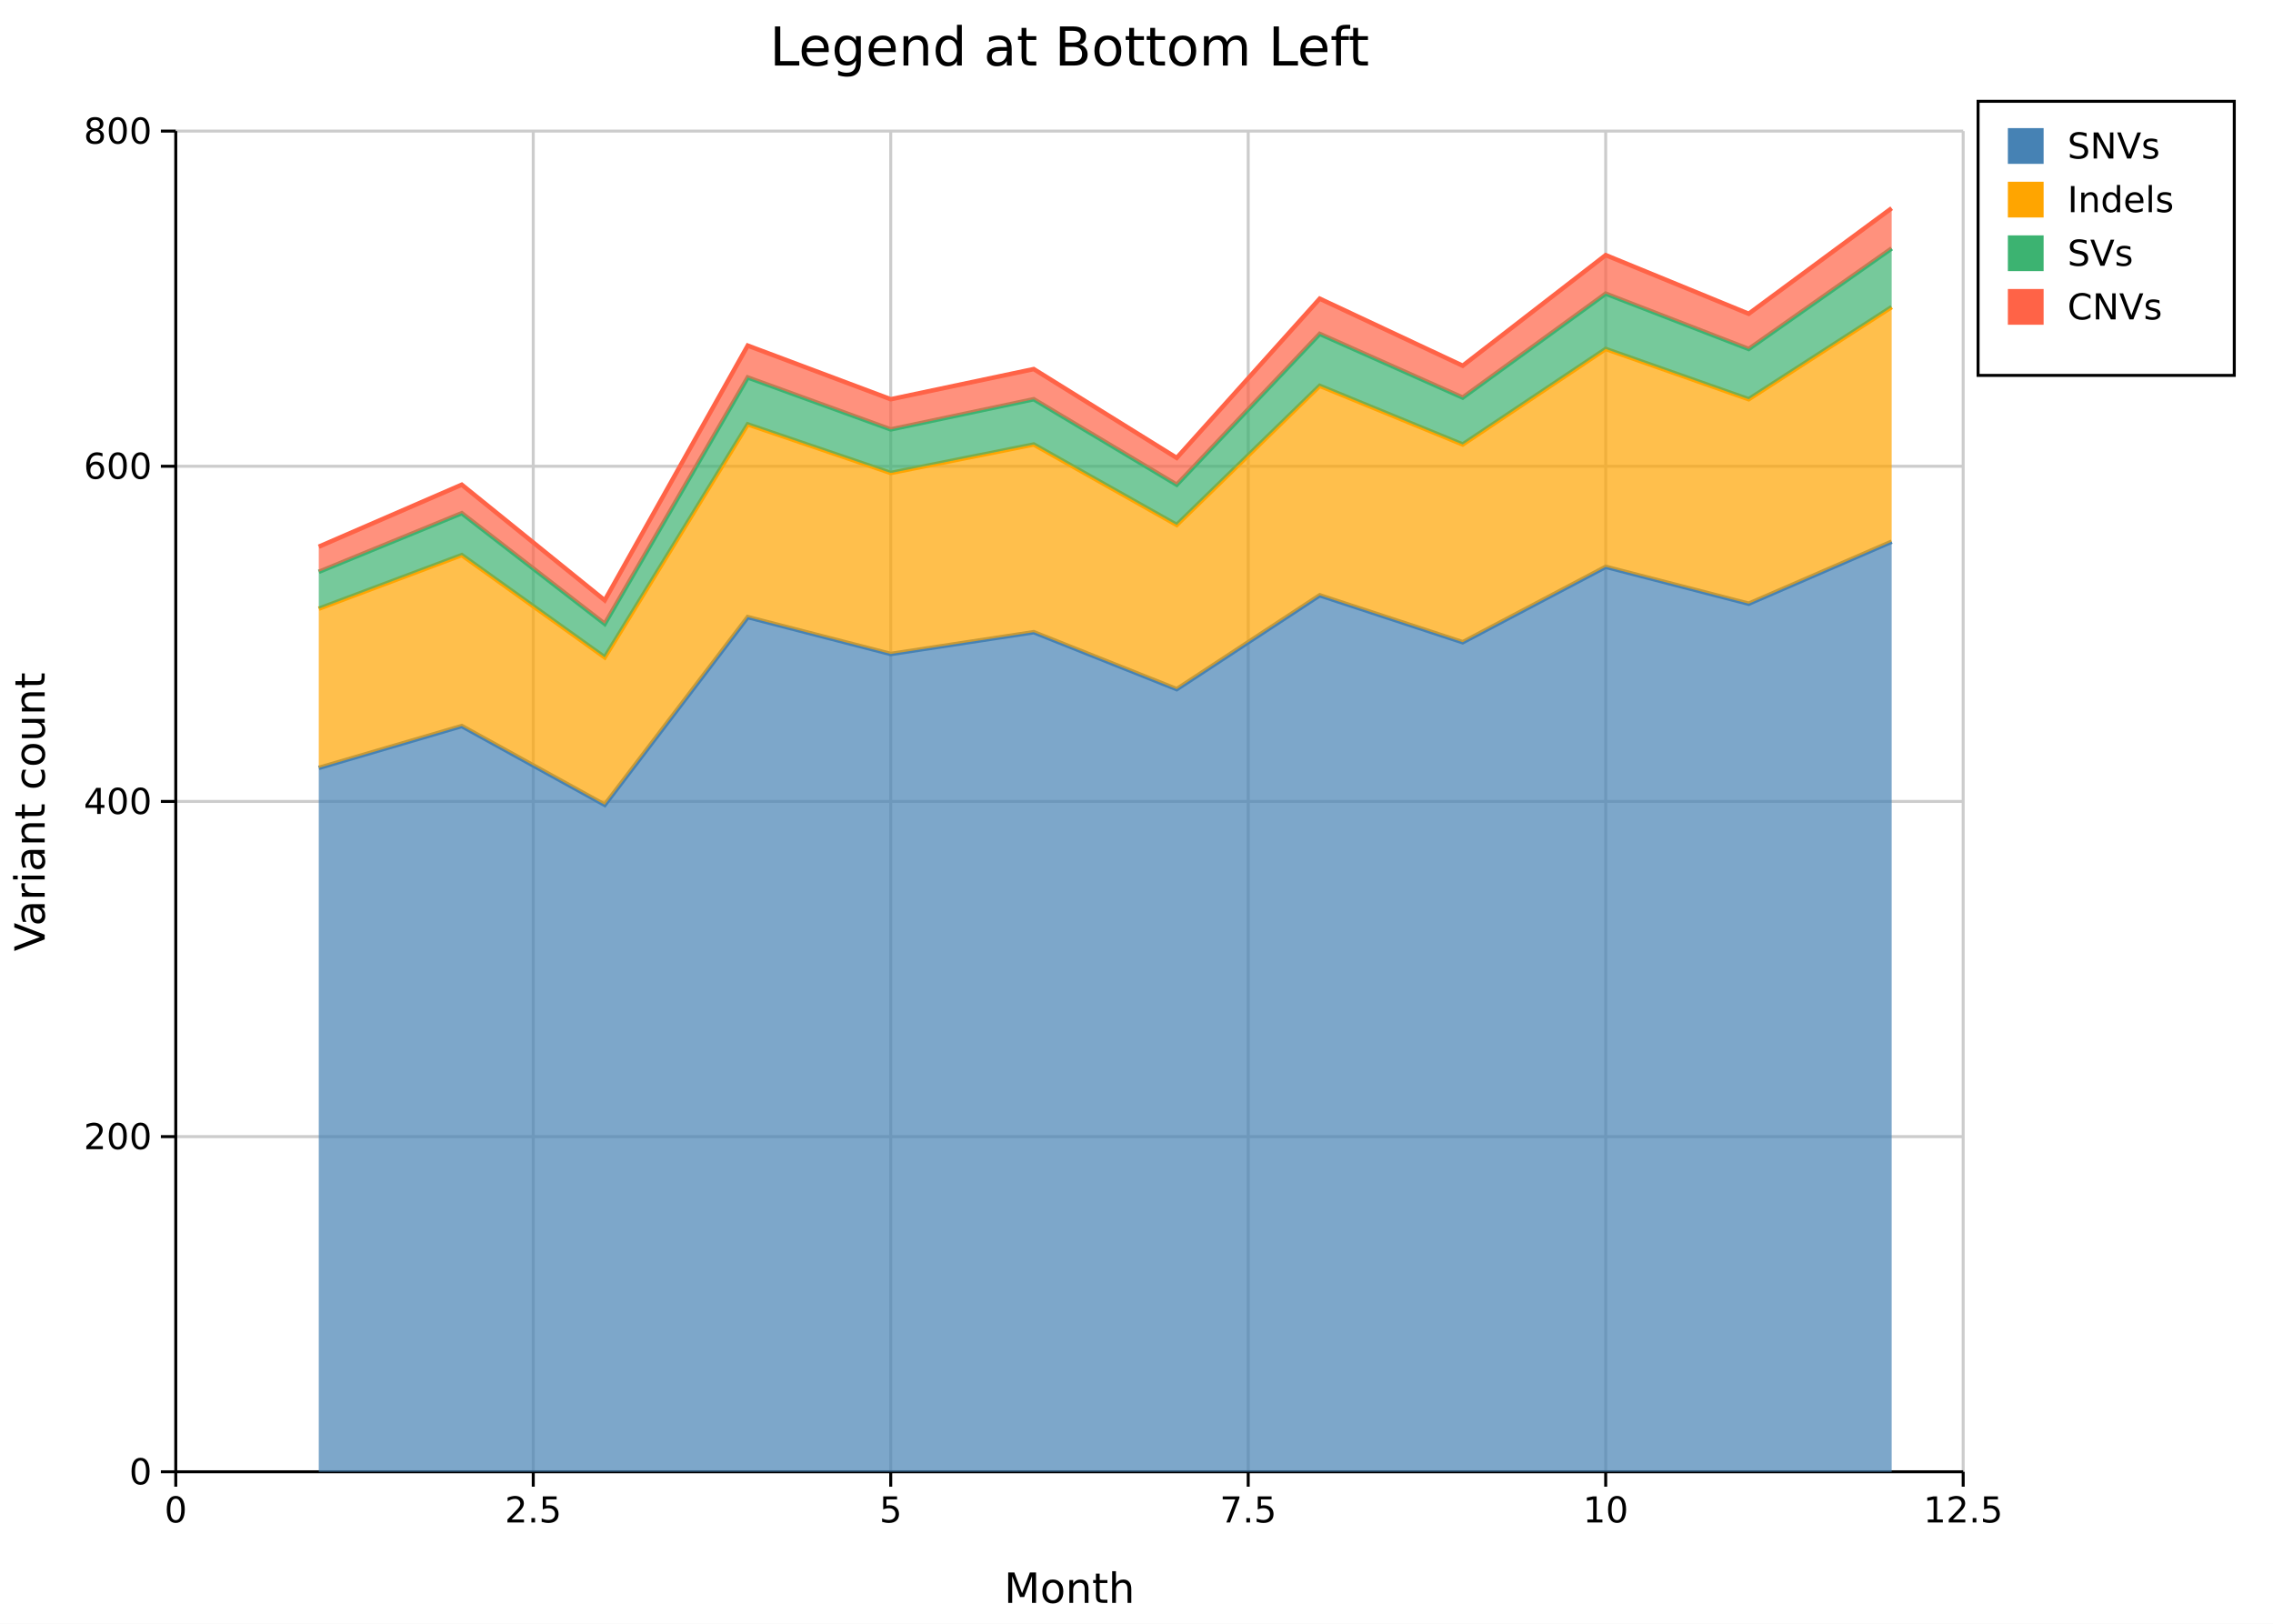
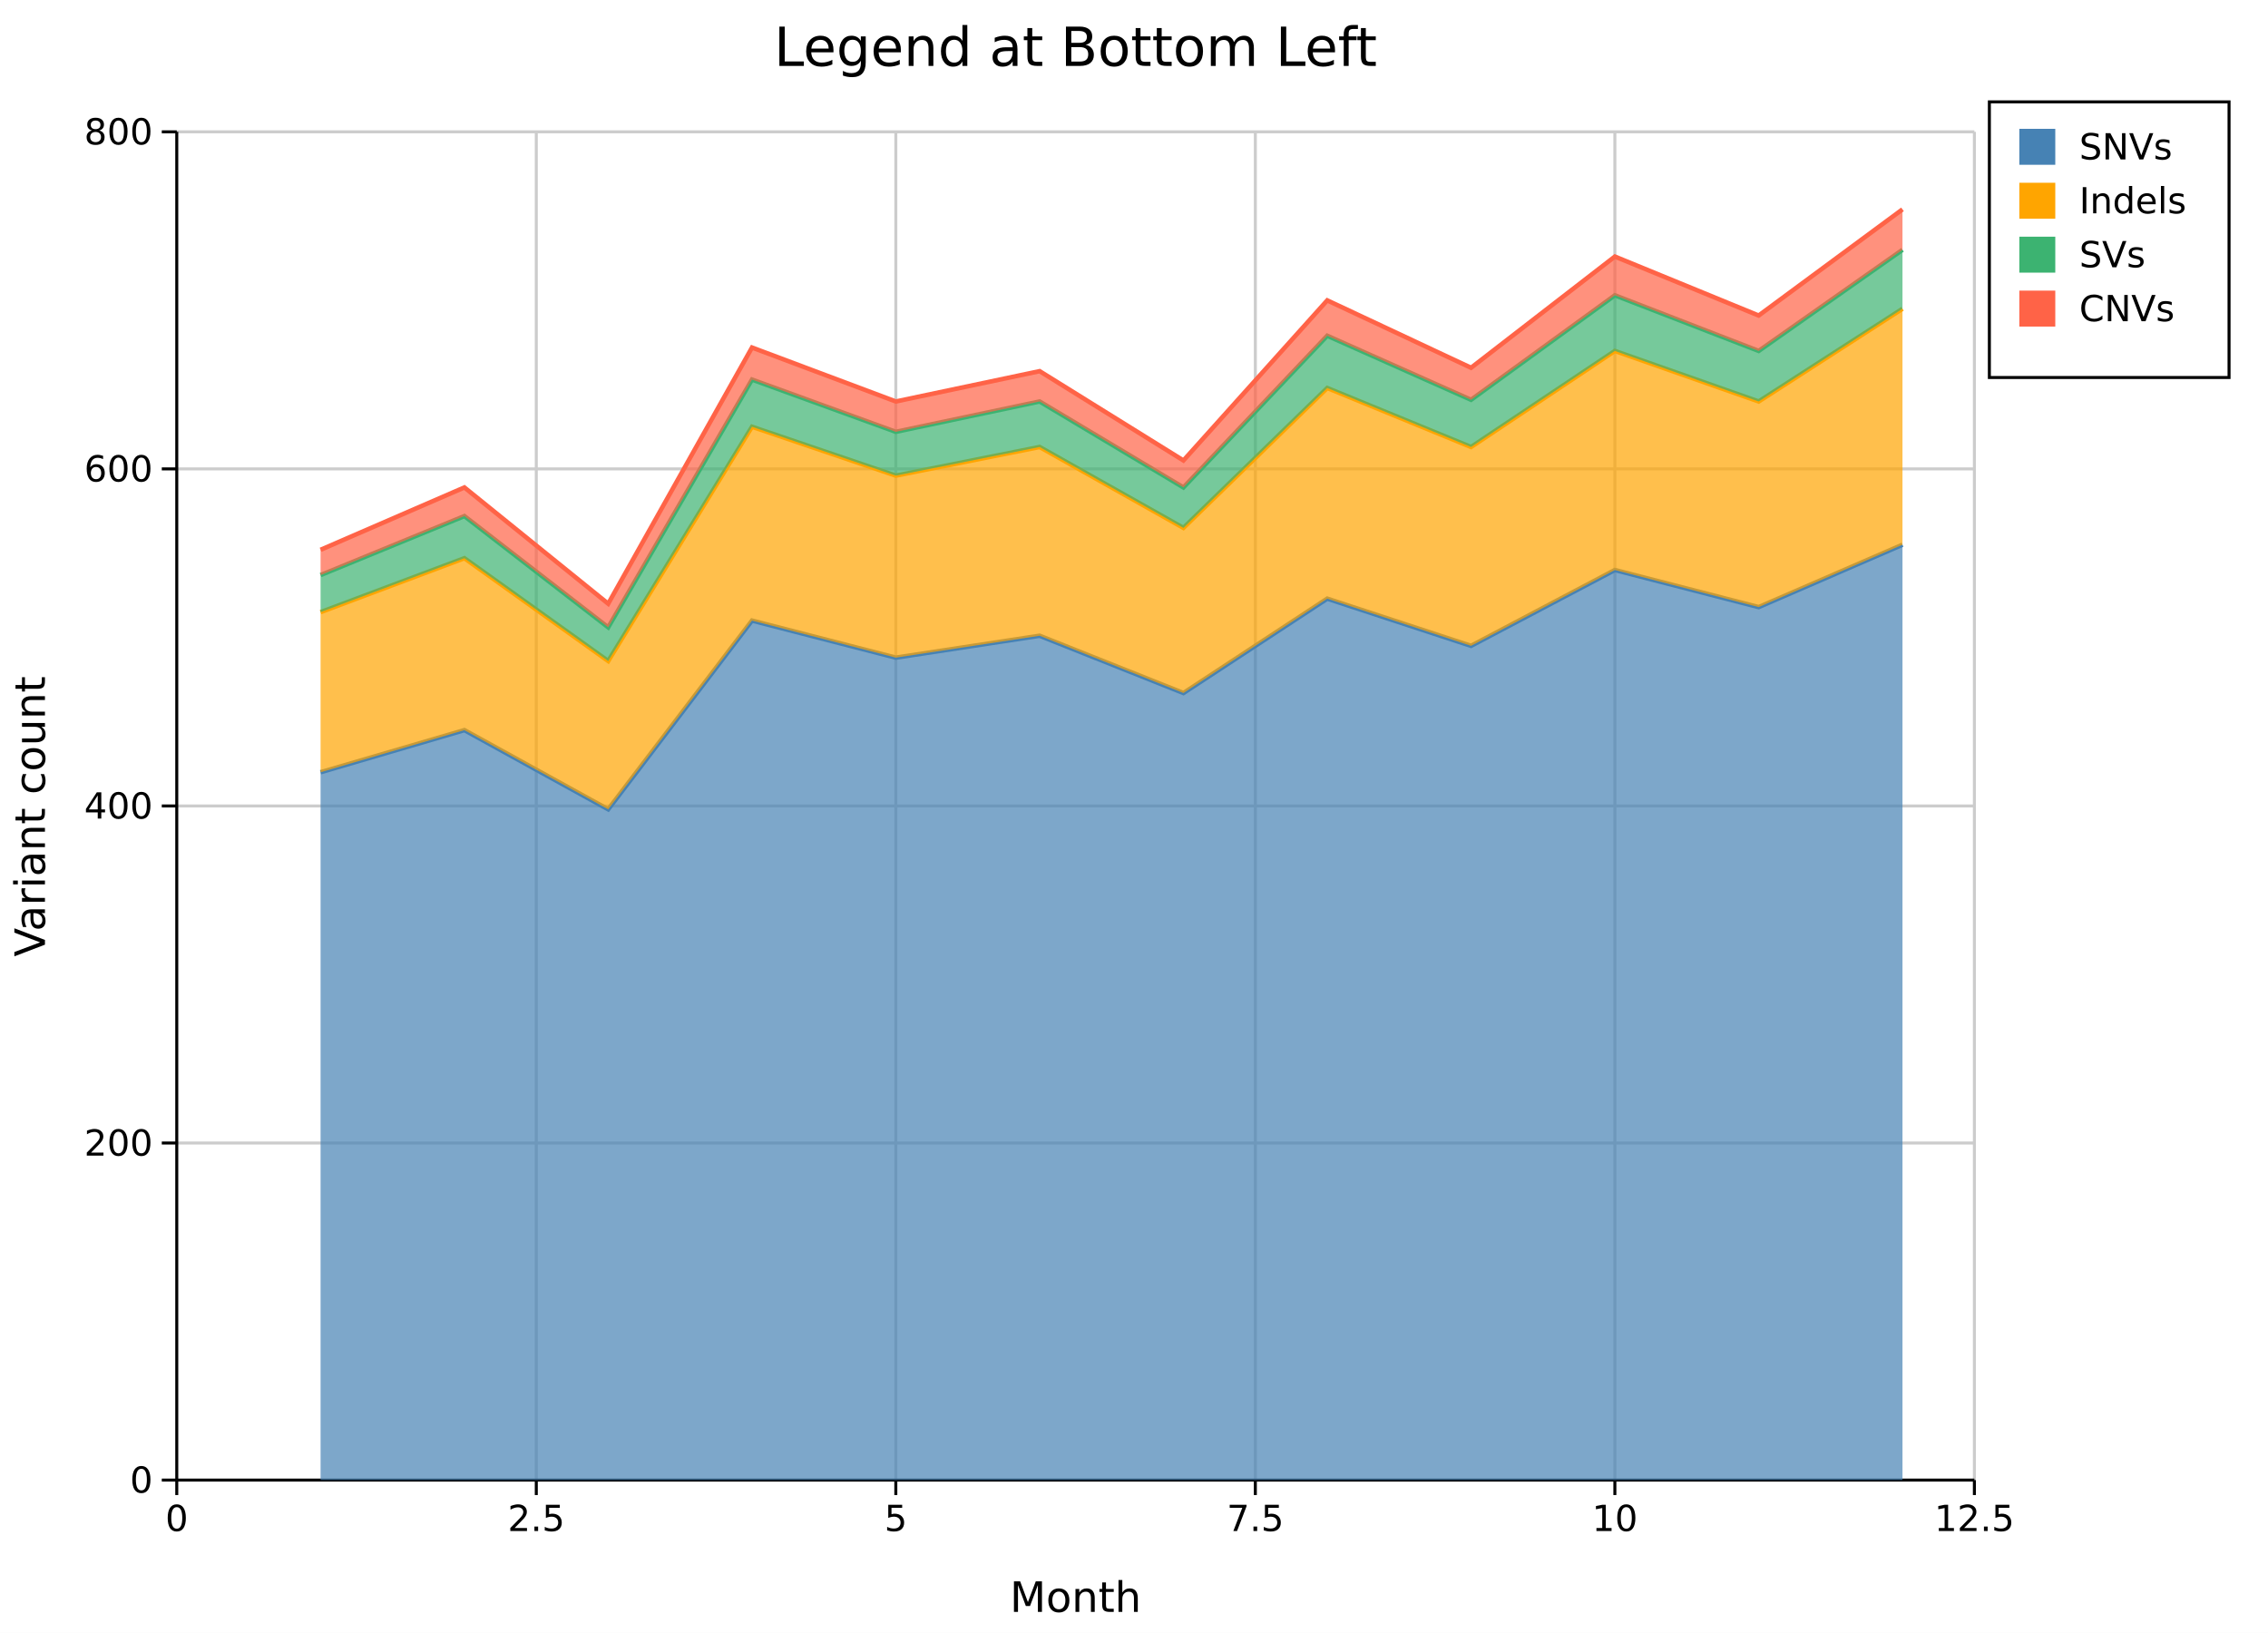
- <svg xmlns="http://www.w3.org/2000/svg" width="763" height="545" font-family="DejaVu Sans, Liberation Sans, Arial, sans-serif" fill="black">
+ <svg xmlns="http://www.w3.org/2000/svg" width="757" height="545" font-family="DejaVu Sans, Liberation Sans, Arial, sans-serif" fill="black">
  <rect width="100%" height="100%" fill="white" />
  <defs>
    <clipPath id="kuva-clip-3">
      <rect x="59" y="44" width="600" height="450" />
    </clipPath>
  </defs>
  <line x1="179" y1="44" x2="179" y2="494" stroke="#cccccc" stroke-width="1" />
  <line x1="299" y1="44" x2="299" y2="494" stroke="#cccccc" stroke-width="1" />
  <line x1="419" y1="44" x2="419" y2="494" stroke="#cccccc" stroke-width="1" />
  <line x1="539" y1="44" x2="539" y2="494" stroke="#cccccc" stroke-width="1" />
  <line x1="659" y1="44" x2="659" y2="494" stroke="#cccccc" stroke-width="1" />
  <line x1="59" y1="381.5" x2="659" y2="381.5" stroke="#cccccc" stroke-width="1" />
  <line x1="59" y1="269" x2="659" y2="269" stroke="#cccccc" stroke-width="1" />
  <line x1="59" y1="156.5" x2="659" y2="156.5" stroke="#cccccc" stroke-width="1" />
  <line x1="59" y1="44" x2="659" y2="44" stroke="#cccccc" stroke-width="1" />
  <line x1="59" y1="494" x2="659" y2="494" stroke="#000000" stroke-width="1" />
  <line x1="59" y1="44" x2="59" y2="494" stroke="#000000" stroke-width="1" />
  <line x1="59" y1="494" x2="59" y2="499" stroke="#000000" stroke-width="1" />
  <text x="59" y="511" font-size="12" text-anchor="middle">0</text>
  <line x1="179" y1="494" x2="179" y2="499" stroke="#000000" stroke-width="1" />
  <text x="179" y="511" font-size="12" text-anchor="middle">2.5</text>
  <line x1="299" y1="494" x2="299" y2="499" stroke="#000000" stroke-width="1" />
  <text x="299" y="511" font-size="12" text-anchor="middle">5</text>
  <line x1="419" y1="494" x2="419" y2="499" stroke="#000000" stroke-width="1" />
  <text x="419" y="511" font-size="12" text-anchor="middle">7.5</text>
  <line x1="539" y1="494" x2="539" y2="499" stroke="#000000" stroke-width="1" />
  <text x="539" y="511" font-size="12" text-anchor="middle">10</text>
  <line x1="659" y1="494" x2="659" y2="499" stroke="#000000" stroke-width="1" />
  <text x="659" y="511" font-size="12" text-anchor="middle">12.5</text>
  <line x1="54" y1="494" x2="59" y2="494" stroke="#000000" stroke-width="1" />
  <text x="51" y="498.2" font-size="12" text-anchor="end">0</text>
  <line x1="54" y1="381.5" x2="59" y2="381.5" stroke="#000000" stroke-width="1" />
  <text x="51" y="385.7" font-size="12" text-anchor="end">200</text>
  <line x1="54" y1="269" x2="59" y2="269" stroke="#000000" stroke-width="1" />
  <text x="51" y="273.2" font-size="12" text-anchor="end">400</text>
  <line x1="54" y1="156.5" x2="59" y2="156.5" stroke="#000000" stroke-width="1" />
  <text x="51" y="160.7" font-size="12" text-anchor="end">600</text>
  <line x1="54" y1="44" x2="59" y2="44" stroke="#000000" stroke-width="1" />
  <text x="51" y="48.2" font-size="12" text-anchor="end">800</text>
  <text x="359" y="538" font-size="14" text-anchor="middle">Month</text>
  <text x="15" y="272.5" font-size="14" text-anchor="middle" transform="rotate(-90,15,272.5)">Variant count</text>
  <text x="359" y="22" font-size="18" text-anchor="middle">Legend at Bottom Left</text>
  <g clip-path="url(#kuva-clip-3)">
    <path d="M 107.0 257.75 L 155.0 243.69 L 203.0 270.13 L 251.0 207.13 L 299.0 219.5 L 347.0 212.19 L 395.0 231.31 L 443.0 199.81 L 491.0 215.56 L 539.0 190.25 L 587.0 202.63 L 635.0 181.81 L 635.0 494.0 L 587.0 494.0 L 539.0 494.0 L 491.0 494.0 L 443.0 494.0 L 395.0 494.0 L 347.0 494.0 L 299.0 494.0 L 251.0 494.0 L 203.0 494.0 L 155.0 494.0 L 107.0 494.0 Z" stroke="none" stroke-width="0" fill="#4682b4" fill-opacity="0.7" />
    <path d="M 107.0 257.75 L 155.0 243.69 L 203.0 270.13 L 251.0 207.13 L 299.0 219.5 L 347.0 212.19 L 395.0 231.31 L 443.0 199.81 L 491.0 215.56 L 539.0 190.25 L 587.0 202.63 L 635.0 181.81 " stroke="#4682b4" stroke-width="1.5" fill="none" />
    <path d="M 107.0 204.31 L 155.0 186.31 L 203.0 220.63 L 251.0 142.44 L 299.0 158.75 L 347.0 149.19 L 395.0 176.19 L 443.0 129.5 L 491.0 149.19 L 539.0 117.13 L 587.0 134.0 L 635.0 103.06 L 635.0 181.81 L 587.0 202.63 L 539.0 190.25 L 491.0 215.56 L 443.0 199.81 L 395.0 231.31 L 347.0 212.19 L 299.0 219.5 L 251.0 207.13 L 203.0 270.13 L 155.0 243.69 L 107.0 257.75 Z" stroke="none" stroke-width="0" fill="#ffa500" fill-opacity="0.7" />
    <path d="M 107.0 204.31 L 155.0 186.31 L 203.0 220.63 L 251.0 142.44 L 299.0 158.75 L 347.0 149.19 L 395.0 176.19 L 443.0 129.5 L 491.0 149.19 L 539.0 117.13 L 587.0 134.0 L 635.0 103.06 " stroke="#ffa500" stroke-width="1.5" fill="none" />
    <path d="M 107.0 191.94 L 155.0 172.25 L 203.0 209.38 L 251.0 126.69 L 299.0 144.13 L 347.0 134.0 L 395.0 162.69 L 443.0 112.06 L 491.0 133.44 L 539.0 98.56 L 587.0 117.13 L 635.0 83.38 L 635.0 103.06 L 587.0 134.0 L 539.0 117.13 L 491.0 149.19 L 443.0 129.5 L 395.0 176.19 L 347.0 149.19 L 299.0 158.75 L 251.0 142.44 L 203.0 220.63 L 155.0 186.31 L 107.0 204.31 Z" stroke="none" stroke-width="0" fill="mediumseagreen" fill-opacity="0.7" />
    <path d="M 107.0 191.94 L 155.0 172.25 L 203.0 209.38 L 251.0 126.69 L 299.0 144.13 L 347.0 134.0 L 395.0 162.69 L 443.0 112.06 L 491.0 133.44 L 539.0 98.56 L 587.0 117.13 L 635.0 83.38 " stroke="mediumseagreen" stroke-width="1.5" fill="none" />
    <path d="M 107.0 183.5 L 155.0 162.69 L 203.0 201.5 L 251.0 116.0 L 299.0 134.0 L 347.0 123.88 L 395.0 153.69 L 443.0 100.25 L 491.0 122.75 L 539.0 85.63 L 587.0 105.31 L 635.0 69.88 L 635.0 83.38 L 587.0 117.13 L 539.0 98.56 L 491.0 133.44 L 443.0 112.06 L 395.0 162.69 L 347.0 134.0 L 299.0 144.13 L 251.0 126.69 L 203.0 209.38 L 155.0 172.25 L 107.0 191.94 Z" stroke="none" stroke-width="0" fill="#ff6347" fill-opacity="0.7" />
    <path d="M 107.0 183.5 L 155.0 162.69 L 203.0 201.5 L 251.0 116.0 L 299.0 134.0 L 347.0 123.88 L 395.0 153.69 L 443.0 100.25 L 491.0 122.75 L 539.0 85.63 L 587.0 105.31 L 635.0 69.88 " stroke="#ff6347" stroke-width="1.5" fill="none" />
  </g>
-   <rect x="664" y="34" width="86" height="92" fill="#ffffff" />
-   <rect x="664" y="34" width="86" height="92" fill="none" stroke="#000000" stroke-width="1" />
+   <rect x="664" y="34" width="80" height="92" fill="#ffffff" />
+   <rect x="664" y="34" width="80" height="92" fill="none" stroke="#000000" stroke-width="1" />
  <text x="694" y="53.2" font-size="12" text-anchor="start">SNVs</text>
  <rect x="674" y="43" width="12" height="12" fill="#4682b4" />
  <text x="694" y="71.2" font-size="12" text-anchor="start">Indels</text>
  <rect x="674" y="61" width="12" height="12" fill="#ffa500" />
  <text x="694" y="89.2" font-size="12" text-anchor="start">SVs</text>
  <rect x="674" y="79" width="12" height="12" fill="mediumseagreen" />
  <text x="694" y="107.2" font-size="12" text-anchor="start">CNVs</text>
  <rect x="674" y="97" width="12" height="12" fill="#ff6347" />
</svg>
